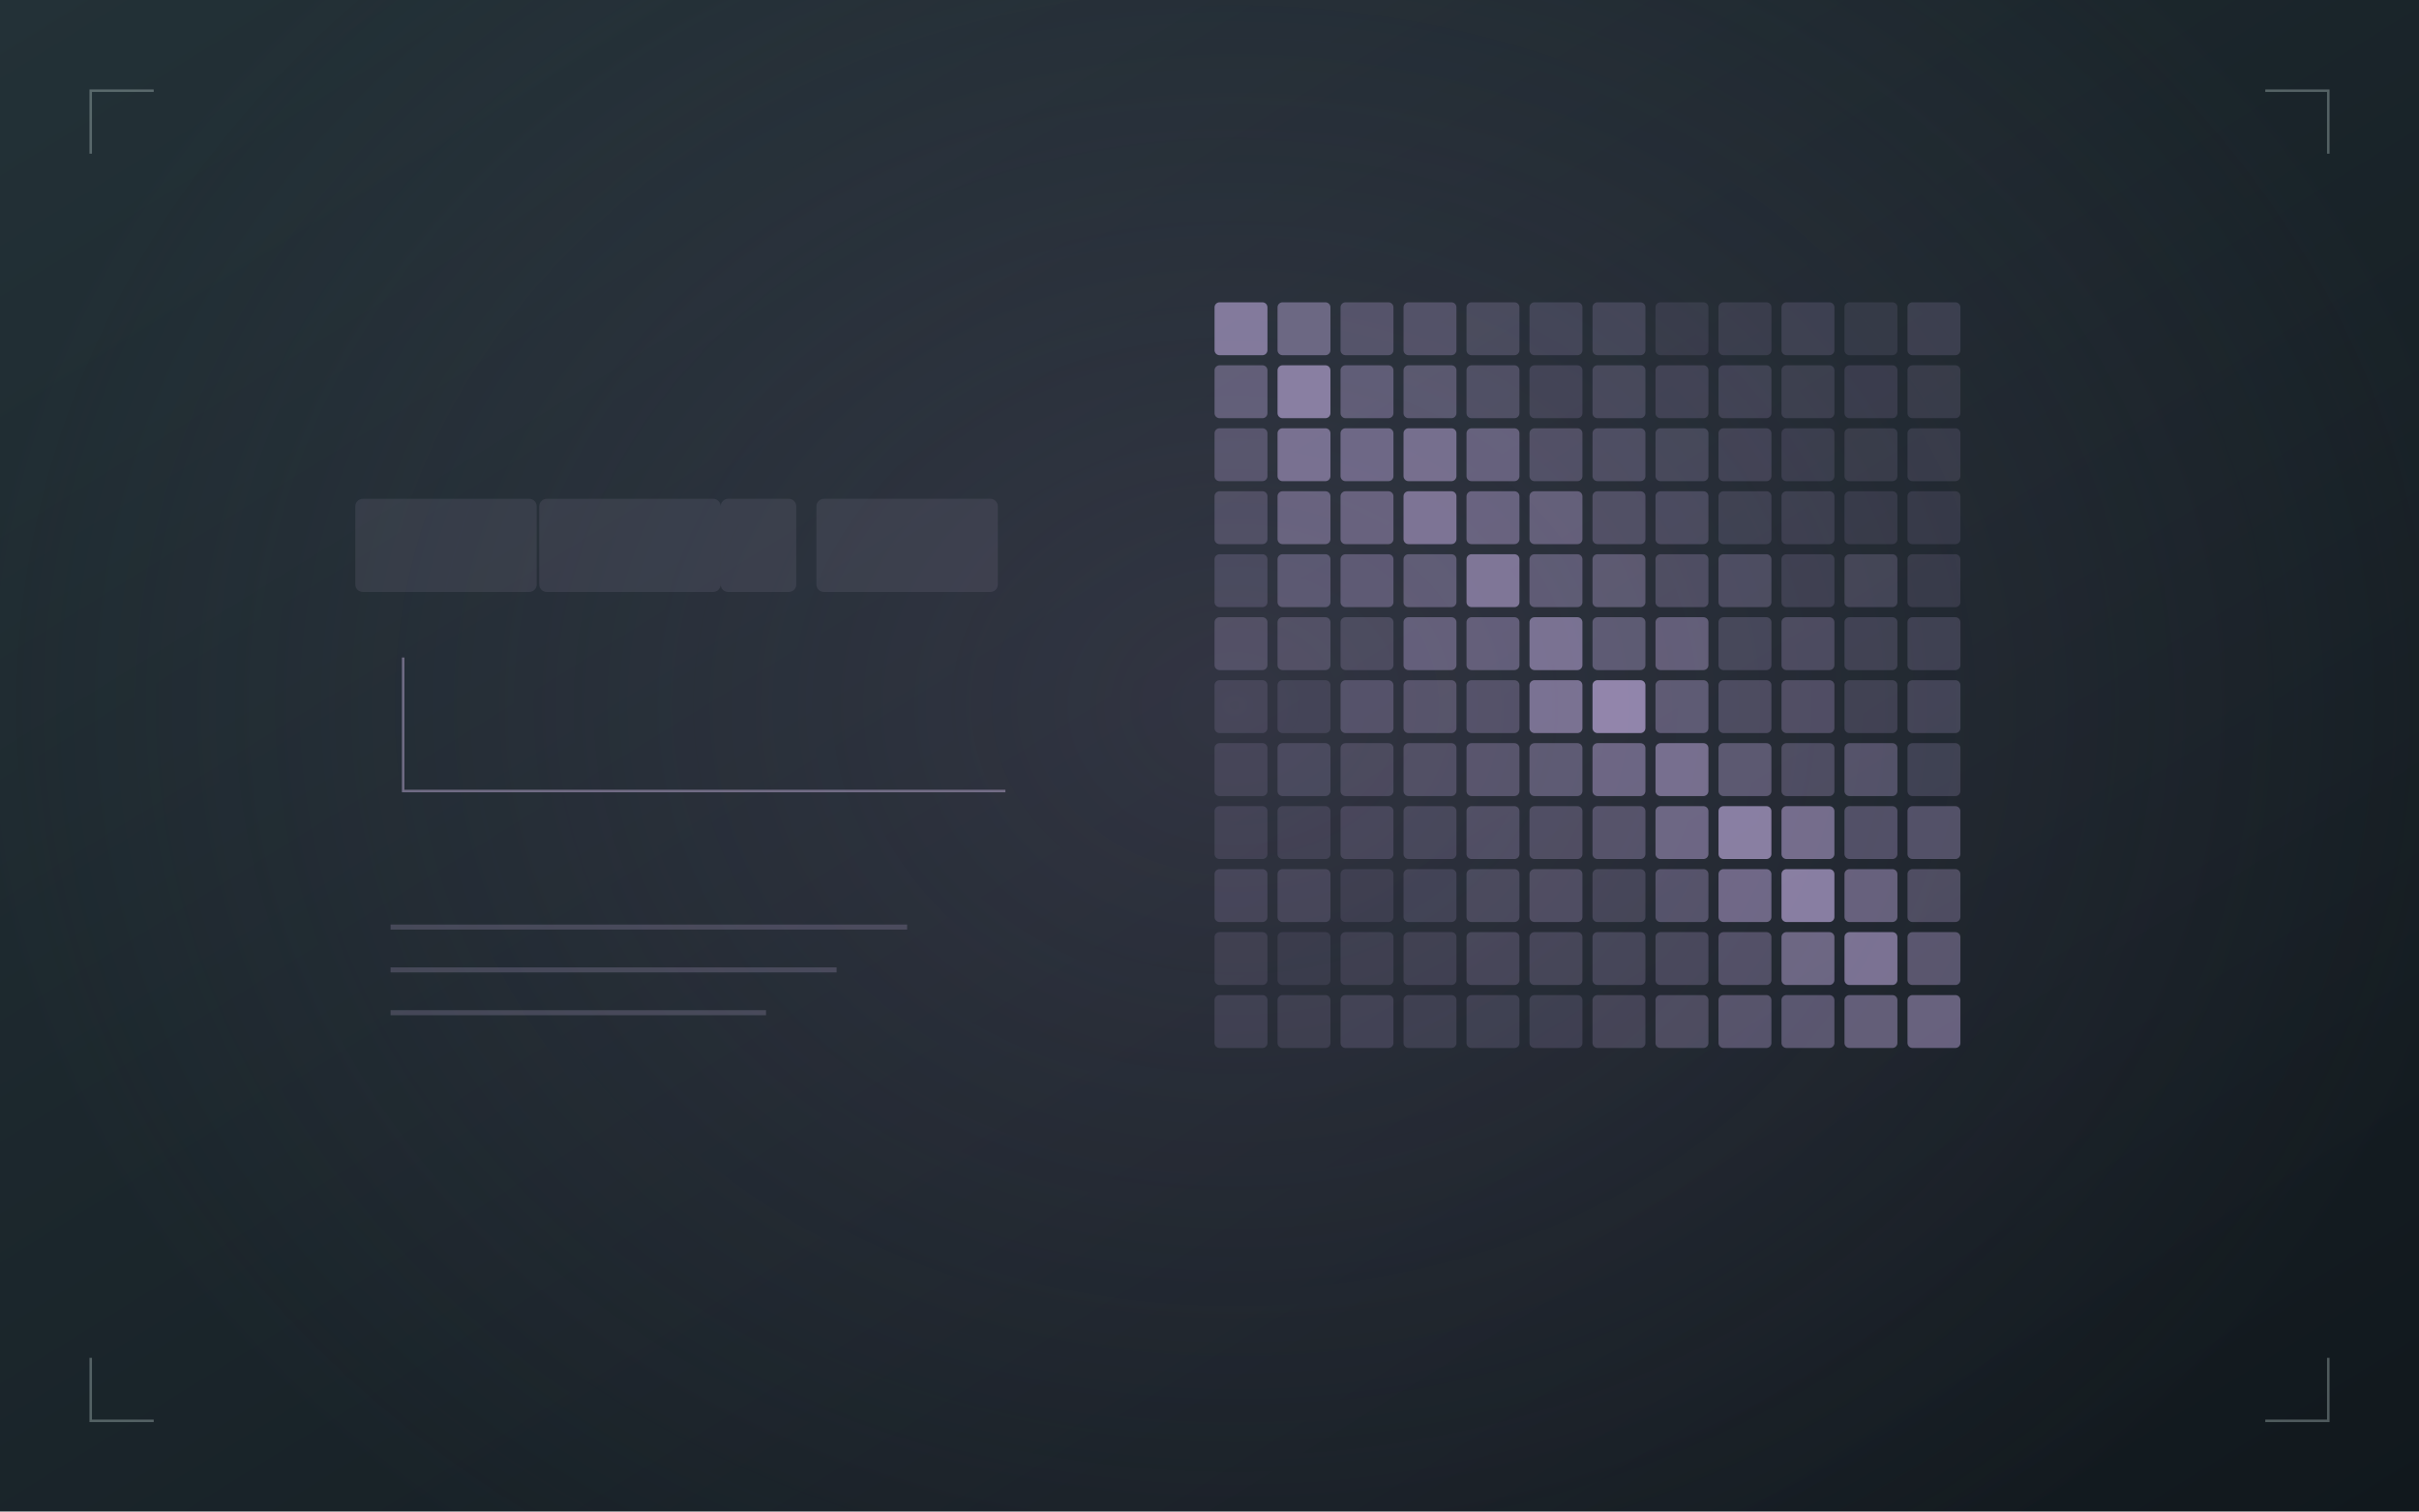
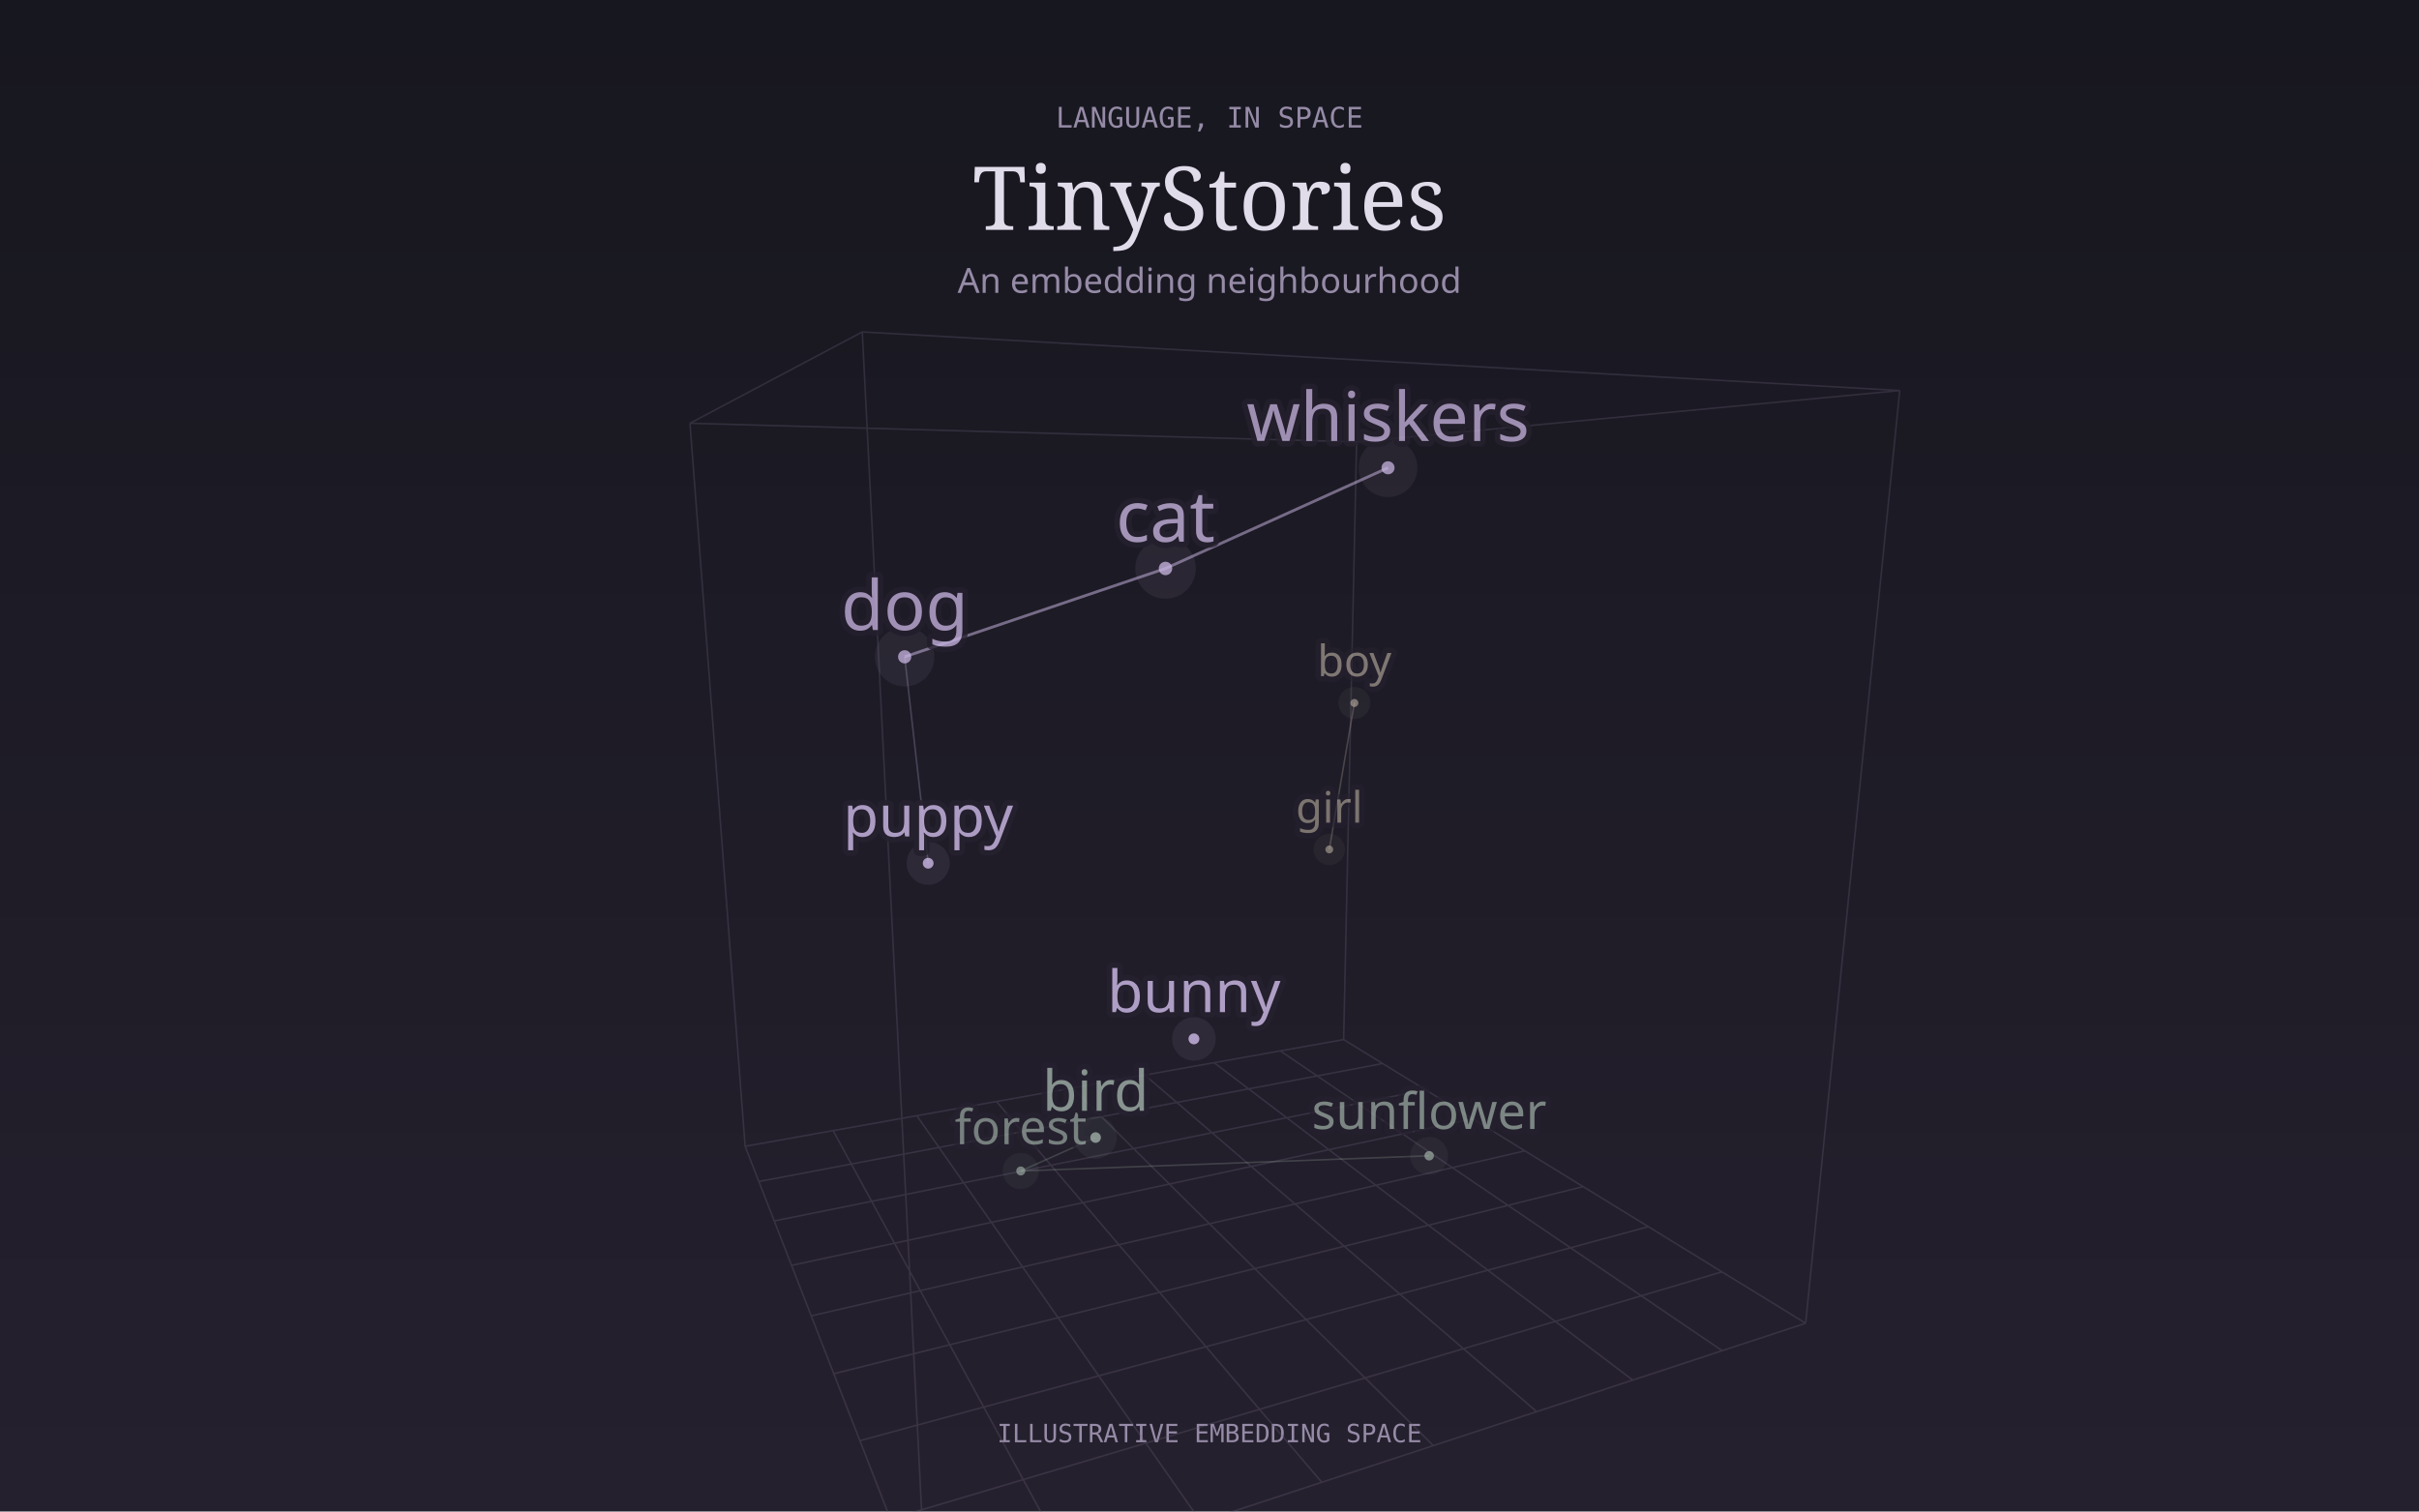
- <svg xmlns="http://www.w3.org/2000/svg" width="1920" height="1200" viewBox="0 0 960 600" role="img">
+ <svg xmlns="http://www.w3.org/2000/svg" width="1920" height="1200" viewBox="0 0 1536 960">
  <defs>
-     <radialGradient id="glow">
-       <stop stop-color="#776388" stop-opacity=".25" />
-       <stop offset="1" stop-color="#776388" stop-opacity="0" />
-     </radialGradient>
-     <linearGradient id="bg" x2="1" y2="1">
-       <stop stop-color="#233137" />
-       <stop offset="1" stop-color="#11181d" />
+     <linearGradient id="bg" x2="0" y2="1">
+       <stop stop-color="#17171f" />
+       <stop offset="1" stop-color="#25202e" />
    </linearGradient>
  </defs>
-   <path fill="url(#bg)" d="M0 0h960v600H0z" />
-   <ellipse cx="490" cy="280" rx="500" ry="420" fill="url(#glow)" />
-   <path d="M36 61V36h25M899 36h25v25M36 539v25h25M899 564h25v-25" fill="none" stroke="#b3c5c2" opacity=".38" />
-   <rect x="482" y="120" width="21" height="21" rx="2" fill="#b4a2d2" opacity="0.64" />
-   <rect x="507" y="120" width="21" height="21" rx="2" fill="#b4a2d2" opacity="0.48" />
-   <rect x="532" y="120" width="21" height="21" rx="2" fill="#b4a2d2" opacity="0.31" />
-   <rect x="557" y="120" width="21" height="21" rx="2" fill="#b4a2d2" opacity="0.30" />
-   <rect x="582" y="120" width="21" height="21" rx="2" fill="#b4a2d2" opacity="0.24" />
-   <rect x="607" y="120" width="21" height="21" rx="2" fill="#b4a2d2" opacity="0.20" />
-   <rect x="632" y="120" width="21" height="21" rx="2" fill="#b4a2d2" opacity="0.21" />
-   <rect x="657" y="120" width="21" height="21" rx="2" fill="#b4a2d2" opacity="0.13" />
-   <rect x="682" y="120" width="21" height="21" rx="2" fill="#b4a2d2" opacity="0.15" />
-   <rect x="707" y="120" width="21" height="21" rx="2" fill="#b4a2d2" opacity="0.18" />
-   <rect x="732" y="120" width="21" height="21" rx="2" fill="#b4a2d2" opacity="0.13" />
-   <rect x="757" y="120" width="21" height="21" rx="2" fill="#b4a2d2" opacity="0.18" />
-   <rect x="482" y="145" width="21" height="21" rx="2" fill="#b4a2d2" opacity="0.40" />
-   <rect x="507" y="145" width="21" height="21" rx="2" fill="#b4a2d2" opacity="0.68" />
-   <rect x="532" y="145" width="21" height="21" rx="2" fill="#b4a2d2" opacity="0.39" />
-   <rect x="557" y="145" width="21" height="21" rx="2" fill="#b4a2d2" opacity="0.35" />
-   <rect x="582" y="145" width="21" height="21" rx="2" fill="#b4a2d2" opacity="0.28" />
-   <rect x="607" y="145" width="21" height="21" rx="2" fill="#b4a2d2" opacity="0.19" />
-   <rect x="632" y="145" width="21" height="21" rx="2" fill="#b4a2d2" opacity="0.23" />
-   <rect x="657" y="145" width="21" height="21" rx="2" fill="#b4a2d2" opacity="0.19" />
-   <rect x="682" y="145" width="21" height="21" rx="2" fill="#b4a2d2" opacity="0.19" />
-   <rect x="707" y="145" width="21" height="21" rx="2" fill="#b4a2d2" opacity="0.17" />
-   <rect x="732" y="145" width="21" height="21" rx="2" fill="#b4a2d2" opacity="0.16" />
-   <rect x="757" y="145" width="21" height="21" rx="2" fill="#b4a2d2" opacity="0.15" />
-   <rect x="482" y="170" width="21" height="21" rx="2" fill="#b4a2d2" opacity="0.32" />
-   <rect x="507" y="170" width="21" height="21" rx="2" fill="#b4a2d2" opacity="0.56" />
-   <rect x="532" y="170" width="21" height="21" rx="2" fill="#b4a2d2" opacity="0.49" />
-   <rect x="557" y="170" width="21" height="21" rx="2" fill="#b4a2d2" opacity="0.55" />
-   <rect x="582" y="170" width="21" height="21" rx="2" fill="#b4a2d2" opacity="0.43" />
-   <rect x="607" y="170" width="21" height="21" rx="2" fill="#b4a2d2" opacity="0.29" />
-   <rect x="632" y="170" width="21" height="21" rx="2" fill="#b4a2d2" opacity="0.27" />
-   <rect x="657" y="170" width="21" height="21" rx="2" fill="#b4a2d2" opacity="0.23" />
-   <rect x="682" y="170" width="21" height="21" rx="2" fill="#b4a2d2" opacity="0.20" />
-   <rect x="707" y="170" width="21" height="21" rx="2" fill="#b4a2d2" opacity="0.16" />
-   <rect x="732" y="170" width="21" height="21" rx="2" fill="#b4a2d2" opacity="0.15" />
-   <rect x="757" y="170" width="21" height="21" rx="2" fill="#b4a2d2" opacity="0.15" />
-   <rect x="482" y="195" width="21" height="21" rx="2" fill="#b4a2d2" opacity="0.26" />
-   <rect x="507" y="195" width="21" height="21" rx="2" fill="#b4a2d2" opacity="0.44" />
-   <rect x="532" y="195" width="21" height="21" rx="2" fill="#b4a2d2" opacity="0.43" />
-   <rect x="557" y="195" width="21" height="21" rx="2" fill="#b4a2d2" opacity="0.59" />
-   <rect x="582" y="195" width="21" height="21" rx="2" fill="#b4a2d2" opacity="0.45" />
-   <rect x="607" y="195" width="21" height="21" rx="2" fill="#b4a2d2" opacity="0.42" />
-   <rect x="632" y="195" width="21" height="21" rx="2" fill="#b4a2d2" opacity="0.29" />
-   <rect x="657" y="195" width="21" height="21" rx="2" fill="#b4a2d2" opacity="0.25" />
-   <rect x="682" y="195" width="21" height="21" rx="2" fill="#b4a2d2" opacity="0.18" />
-   <rect x="707" y="195" width="21" height="21" rx="2" fill="#b4a2d2" opacity="0.17" />
-   <rect x="732" y="195" width="21" height="21" rx="2" fill="#b4a2d2" opacity="0.14" />
-   <rect x="757" y="195" width="21" height="21" rx="2" fill="#b4a2d2" opacity="0.14" />
-   <rect x="482" y="220" width="21" height="21" rx="2" fill="#b4a2d2" opacity="0.21" />
-   <rect x="507" y="220" width="21" height="21" rx="2" fill="#b4a2d2" opacity="0.34" />
-   <rect x="532" y="220" width="21" height="21" rx="2" fill="#b4a2d2" opacity="0.36" />
-   <rect x="557" y="220" width="21" height="21" rx="2" fill="#b4a2d2" opacity="0.38" />
-   <rect x="582" y="220" width="21" height="21" rx="2" fill="#b4a2d2" opacity="0.61" />
-   <rect x="607" y="220" width="21" height="21" rx="2" fill="#b4a2d2" opacity="0.38" />
-   <rect x="632" y="220" width="21" height="21" rx="2" fill="#b4a2d2" opacity="0.37" />
-   <rect x="657" y="220" width="21" height="21" rx="2" fill="#b4a2d2" opacity="0.28" />
-   <rect x="682" y="220" width="21" height="21" rx="2" fill="#b4a2d2" opacity="0.28" />
-   <rect x="707" y="220" width="21" height="21" rx="2" fill="#b4a2d2" opacity="0.18" />
-   <rect x="732" y="220" width="21" height="21" rx="2" fill="#b4a2d2" opacity="0.22" />
-   <rect x="757" y="220" width="21" height="21" rx="2" fill="#b4a2d2" opacity="0.15" />
-   <rect x="482" y="245" width="21" height="21" rx="2" fill="#b4a2d2" opacity="0.26" />
-   <rect x="507" y="245" width="21" height="21" rx="2" fill="#b4a2d2" opacity="0.26" />
-   <rect x="532" y="245" width="21" height="21" rx="2" fill="#b4a2d2" opacity="0.22" />
-   <rect x="557" y="245" width="21" height="21" rx="2" fill="#b4a2d2" opacity="0.41" />
-   <rect x="582" y="245" width="21" height="21" rx="2" fill="#b4a2d2" opacity="0.41" />
-   <rect x="607" y="245" width="21" height="21" rx="2" fill="#b4a2d2" opacity="0.58" />
-   <rect x="632" y="245" width="21" height="21" rx="2" fill="#b4a2d2" opacity="0.38" />
-   <rect x="657" y="245" width="21" height="21" rx="2" fill="#b4a2d2" opacity="0.42" />
-   <rect x="682" y="245" width="21" height="21" rx="2" fill="#b4a2d2" opacity="0.23" />
-   <rect x="707" y="245" width="21" height="21" rx="2" fill="#b4a2d2" opacity="0.27" />
-   <rect x="732" y="245" width="21" height="21" rx="2" fill="#b4a2d2" opacity="0.20" />
-   <rect x="757" y="245" width="21" height="21" rx="2" fill="#b4a2d2" opacity="0.20" />
-   <rect x="482" y="270" width="21" height="21" rx="2" fill="#b4a2d2" opacity="0.17" />
-   <rect x="507" y="270" width="21" height="21" rx="2" fill="#b4a2d2" opacity="0.16" />
-   <rect x="532" y="270" width="21" height="21" rx="2" fill="#b4a2d2" opacity="0.29" />
-   <rect x="557" y="270" width="21" height="21" rx="2" fill="#b4a2d2" opacity="0.31" />
-   <rect x="582" y="270" width="21" height="21" rx="2" fill="#b4a2d2" opacity="0.30" />
-   <rect x="607" y="270" width="21" height="21" rx="2" fill="#b4a2d2" opacity="0.58" />
-   <rect x="632" y="270" width="21" height="21" rx="2" fill="#b4a2d2" opacity="0.75" />
-   <rect x="657" y="270" width="21" height="21" rx="2" fill="#b4a2d2" opacity="0.39" />
-   <rect x="682" y="270" width="21" height="21" rx="2" fill="#b4a2d2" opacity="0.27" />
-   <rect x="707" y="270" width="21" height="21" rx="2" fill="#b4a2d2" opacity="0.30" />
-   <rect x="732" y="270" width="21" height="21" rx="2" fill="#b4a2d2" opacity="0.20" />
-   <rect x="757" y="270" width="21" height="21" rx="2" fill="#b4a2d2" opacity="0.23" />
-   <rect x="482" y="295" width="21" height="21" rx="2" fill="#b4a2d2" opacity="0.17" />
-   <rect x="507" y="295" width="21" height="21" rx="2" fill="#b4a2d2" opacity="0.21" />
-   <rect x="532" y="295" width="21" height="21" rx="2" fill="#b4a2d2" opacity="0.22" />
-   <rect x="557" y="295" width="21" height="21" rx="2" fill="#b4a2d2" opacity="0.27" />
-   <rect x="582" y="295" width="21" height="21" rx="2" fill="#b4a2d2" opacity="0.33" />
-   <rect x="607" y="295" width="21" height="21" rx="2" fill="#b4a2d2" opacity="0.38" />
-   <rect x="632" y="295" width="21" height="21" rx="2" fill="#b4a2d2" opacity="0.49" />
-   <rect x="657" y="295" width="21" height="21" rx="2" fill="#b4a2d2" opacity="0.57" />
-   <rect x="682" y="295" width="21" height="21" rx="2" fill="#b4a2d2" opacity="0.38" />
-   <rect x="707" y="295" width="21" height="21" rx="2" fill="#b4a2d2" opacity="0.29" />
-   <rect x="732" y="295" width="21" height="21" rx="2" fill="#b4a2d2" opacity="0.34" />
-   <rect x="757" y="295" width="21" height="21" rx="2" fill="#b4a2d2" opacity="0.21" />
-   <rect x="482" y="320" width="21" height="21" rx="2" fill="#b4a2d2" opacity="0.16" />
-   <rect x="507" y="320" width="21" height="21" rx="2" fill="#b4a2d2" opacity="0.16" />
-   <rect x="532" y="320" width="21" height="21" rx="2" fill="#b4a2d2" opacity="0.20" />
-   <rect x="557" y="320" width="21" height="21" rx="2" fill="#b4a2d2" opacity="0.21" />
-   <rect x="582" y="320" width="21" height="21" rx="2" fill="#b4a2d2" opacity="0.28" />
-   <rect x="607" y="320" width="21" height="21" rx="2" fill="#b4a2d2" opacity="0.28" />
-   <rect x="632" y="320" width="21" height="21" rx="2" fill="#b4a2d2" opacity="0.33" />
-   <rect x="657" y="320" width="21" height="21" rx="2" fill="#b4a2d2" opacity="0.50" />
-   <rect x="682" y="320" width="21" height="21" rx="2" fill="#b4a2d2" opacity="0.70" />
-   <rect x="707" y="320" width="21" height="21" rx="2" fill="#b4a2d2" opacity="0.56" />
-   <rect x="732" y="320" width="21" height="21" rx="2" fill="#b4a2d2" opacity="0.33" />
-   <rect x="757" y="320" width="21" height="21" rx="2" fill="#b4a2d2" opacity="0.34" />
-   <rect x="482" y="345" width="21" height="21" rx="2" fill="#b4a2d2" opacity="0.19" />
-   <rect x="507" y="345" width="21" height="21" rx="2" fill="#b4a2d2" opacity="0.20" />
-   <rect x="532" y="345" width="21" height="21" rx="2" fill="#b4a2d2" opacity="0.14" />
-   <rect x="557" y="345" width="21" height="21" rx="2" fill="#b4a2d2" opacity="0.18" />
-   <rect x="582" y="345" width="21" height="21" rx="2" fill="#b4a2d2" opacity="0.24" />
-   <rect x="607" y="345" width="21" height="21" rx="2" fill="#b4a2d2" opacity="0.28" />
-   <rect x="632" y="345" width="21" height="21" rx="2" fill="#b4a2d2" opacity="0.22" />
-   <rect x="657" y="345" width="21" height="21" rx="2" fill="#b4a2d2" opacity="0.34" />
-   <rect x="682" y="345" width="21" height="21" rx="2" fill="#b4a2d2" opacity="0.52" />
-   <rect x="707" y="345" width="21" height="21" rx="2" fill="#b4a2d2" opacity="0.70" />
-   <rect x="732" y="345" width="21" height="21" rx="2" fill="#b4a2d2" opacity="0.47" />
-   <rect x="757" y="345" width="21" height="21" rx="2" fill="#b4a2d2" opacity="0.31" />
-   <rect x="482" y="370" width="21" height="21" rx="2" fill="#b4a2d2" opacity="0.15" />
-   <rect x="507" y="370" width="21" height="21" rx="2" fill="#b4a2d2" opacity="0.12" />
-   <rect x="532" y="370" width="21" height="21" rx="2" fill="#b4a2d2" opacity="0.15" />
-   <rect x="557" y="370" width="21" height="21" rx="2" fill="#b4a2d2" opacity="0.17" />
-   <rect x="582" y="370" width="21" height="21" rx="2" fill="#b4a2d2" opacity="0.22" />
-   <rect x="607" y="370" width="21" height="21" rx="2" fill="#b4a2d2" opacity="0.22" />
-   <rect x="632" y="370" width="21" height="21" rx="2" fill="#b4a2d2" opacity="0.23" />
-   <rect x="657" y="370" width="21" height="21" rx="2" fill="#b4a2d2" opacity="0.25" />
-   <rect x="682" y="370" width="21" height="21" rx="2" fill="#b4a2d2" opacity="0.33" />
-   <rect x="707" y="370" width="21" height="21" rx="2" fill="#b4a2d2" opacity="0.51" />
-   <rect x="732" y="370" width="21" height="21" rx="2" fill="#b4a2d2" opacity="0.61" />
-   <rect x="757" y="370" width="21" height="21" rx="2" fill="#b4a2d2" opacity="0.39" />
-   <rect x="482" y="395" width="21" height="21" rx="2" fill="#b4a2d2" opacity="0.17" />
-   <rect x="507" y="395" width="21" height="21" rx="2" fill="#b4a2d2" opacity="0.16" />
-   <rect x="532" y="395" width="21" height="21" rx="2" fill="#b4a2d2" opacity="0.19" />
-   <rect x="557" y="395" width="21" height="21" rx="2" fill="#b4a2d2" opacity="0.17" />
-   <rect x="582" y="395" width="21" height="21" rx="2" fill="#b4a2d2" opacity="0.18" />
-   <rect x="607" y="395" width="21" height="21" rx="2" fill="#b4a2d2" opacity="0.18" />
-   <rect x="632" y="395" width="21" height="21" rx="2" fill="#b4a2d2" opacity="0.22" />
-   <rect x="657" y="395" width="21" height="21" rx="2" fill="#b4a2d2" opacity="0.29" />
-   <rect x="682" y="395" width="21" height="21" rx="2" fill="#b4a2d2" opacity="0.36" />
-   <rect x="707" y="395" width="21" height="21" rx="2" fill="#b4a2d2" opacity="0.39" />
-   <rect x="732" y="395" width="21" height="21" rx="2" fill="#b4a2d2" opacity="0.45" />
-   <rect x="757" y="395" width="21" height="21" rx="2" fill="#b4a2d2" opacity="0.49" />
-   <rect x="141" y="198" width="72" height="37" rx="3" fill="#c0b0ce" opacity=".11" />
-   <rect x="214" y="198" width="72" height="37" rx="3" fill="#c0b0ce" opacity=".11" />
-   <rect x="286" y="198" width="30" height="37" rx="3" fill="#c0b0ce" opacity=".11" />
-   <rect x="324" y="198" width="72" height="37" rx="3" fill="#c0b0ce" opacity=".11" />
-   <path d="M160.00,261.00 L160.00,314.00 L399.00,314.00" fill="none" stroke="#a194b7" stroke-width="1" opacity="0.6" />
-   <path d="M155.00,368.00 L360.00,368.00" fill="none" stroke="#b0a1c7" stroke-width="2" opacity="0.25" />
-   <path d="M155.00,385.00 L332.00,385.00" fill="none" stroke="#b0a1c7" stroke-width="2" opacity="0.25" />
-   <path d="M155.00,402.00 L304.00,402.00" fill="none" stroke="#b0a1c7" stroke-width="2" opacity="0.25" />
+   <path d="M0 0H1536V960H0Z" fill="url(#bg)" />
+   <g text-anchor="middle">
+     <text x="768" y="81" fill="#968ba7" font-family="monospace" font-size="18">LANGUAGE, IN SPACE</text>
+     <text x="768" y="146" fill="#e1dce9" font-family="Georgia, serif" font-size="56">TinyStories</text>
+     <text x="768" y="186" fill="#968ba7" font-family="sans-serif" font-size="22">An embedding neighbourhood</text>
+     <text x="768" y="916" fill="#968ba7" font-family="monospace" font-size="16">ILLUSTRATIVE EMBEDDING SPACE</text>
+   </g>
+   <path d="M473.14 728.05L588.44 1023.88M473.14 728.05L853.18 660.26M529.01 718.08L679.28 994.02M481.85 750.41L877.96 675.47M582.14 708.61L762.60 966.63M491.61 775.45L905.13 692.17M632.73 699.58L839.30 941.42M502.61 803.68L935.09 710.56M680.95 690.98L910.14 918.13M515.11 835.74L968.27 730.94M726.96 682.78L975.77 896.56M529.43 872.48L1005.23 753.64M770.92 674.93L1036.73 876.52M546.00 915.01L1046.65 779.08M812.95 667.44L1093.52 857.85M565.41 964.80L1093.39 807.78M853.18 660.26L1146.54 840.43M588.44 1023.88L1146.54 840.43M473.14 728.05L438.10 268.82M588.44 1023.88L547.53 210.81M438.10 268.82L547.53 210.81M438.10 268.82L861.41 280.69M853.18 660.26L861.41 280.69M1146.54 840.43L1206.29 248.04M861.41 280.69L1206.29 248.04M547.53 210.81L1206.29 248.04" fill="none" stroke="#70657f" stroke-opacity=".28" />
+   <path d="M574.44 417.15L740.07 361.04" fill="none" stroke="#c9b6e2" stroke-width="1.8" opacity="0.52" />
+   <path d="M740.07 361.04L881.36 297.10" fill="none" stroke="#c9b6e2" stroke-width="1.8" opacity="0.52" />
+   <path d="M574.44 417.15L589.36 548.26" fill="none" stroke="#c9b6e2" stroke-width="1" opacity="0.25" />
+   <path d="M860.00 446.49L844.06 539.49" fill="none" stroke="#cbbfae" stroke-width="1" opacity="0.25" />
+   <path d="M648.16 743.71L695.68 722.48" fill="none" stroke="#9eaea5" stroke-width="1" opacity="0.25" />
+   <path d="M648.16 743.71L907.48 734.06" fill="none" stroke="#9eaea5" stroke-width="1" opacity="0.25" />
+   <g fill="#cbbfae" opacity="0.538">
+     <circle cx="844.063" cy="539.492" r="9.946" opacity=".1" />
+     <circle cx="844.063" cy="539.492" r="2.486" />
+     <text x="844.063" y="522.492" text-anchor="middle" font-family="sans-serif" font-size="27.52" font-weight="400" stroke="#25202e" stroke-width="7" stroke-linejoin="round" paint-order="stroke">girl</text>
+   </g>
+   <g fill="#cbbfae" opacity="0.559">
+     <circle cx="859.995" cy="446.486" r="10.148" opacity=".1" />
+     <circle cx="859.995" cy="446.486" r="2.537" />
+     <text x="859.995" y="429.486" text-anchor="middle" font-family="sans-serif" font-size="27.52" font-weight="400" stroke="#25202e" stroke-width="7" stroke-linejoin="round" paint-order="stroke">boy</text>
+   </g>
+   <g fill="#9eaea5" opacity="0.678">
+     <circle cx="648.157" cy="743.71" r="11.456" opacity=".1" />
+     <circle cx="648.157" cy="743.71" r="2.864" />
+     <text x="648.157" y="726.71" text-anchor="middle" font-family="sans-serif" font-size="30.55" font-weight="400" stroke="#25202e" stroke-width="7" stroke-linejoin="round" paint-order="stroke">forest</text>
+   </g>
+   <g fill="#9eaea5" opacity="0.719">
+     <circle cx="907.478" cy="734.057" r="11.987" opacity=".1" />
+     <circle cx="907.478" cy="734.057" r="2.997" />
+     <text x="907.478" y="717.057" text-anchor="middle" font-family="sans-serif" font-size="31.964" font-weight="400" stroke="#25202e" stroke-width="7" stroke-linejoin="round" paint-order="stroke">sunflower</text>
+   </g>
+   <g fill="#c9b6e2" opacity="0.75">
+     <circle cx="881.362" cy="297.101" r="18.636" opacity=".1" />
+     <circle cx="881.362" cy="297.101" r="4.141" />
+     <text x="881.362" y="280.101" text-anchor="middle" font-family="sans-serif" font-size="43.485" font-weight="500" stroke="#25202e" stroke-width="7" stroke-linejoin="round" paint-order="stroke">whiskers</text>
+   </g>
+   <g fill="#c9b6e2" opacity="0.76">
+     <circle cx="574.445" cy="417.154" r="18.862" opacity=".1" />
+     <circle cx="574.445" cy="417.154" r="4.192" />
+     <text x="574.445" y="400.154" text-anchor="middle" font-family="sans-serif" font-size="44.011" font-weight="500" stroke="#25202e" stroke-width="7" stroke-linejoin="round" paint-order="stroke">dog</text>
+   </g>
+   <g fill="#c9b6e2" opacity="0.777">
+     <circle cx="740.067" cy="361.036" r="19.245" opacity=".1" />
+     <circle cx="740.067" cy="361.036" r="4.277" />
+     <text x="740.067" y="344.036" text-anchor="middle" font-family="sans-serif" font-size="44.905" font-weight="500" stroke="#25202e" stroke-width="7" stroke-linejoin="round" paint-order="stroke">cat</text>
+   </g>
+   <g fill="#9eaea5" opacity="0.815">
+     <circle cx="695.677" cy="722.482" r="13.45" opacity=".1" />
+     <circle cx="695.677" cy="722.482" r="3.362" />
+     <text x="695.677" y="705.482" text-anchor="middle" font-family="sans-serif" font-size="35.865" font-weight="400" stroke="#25202e" stroke-width="7" stroke-linejoin="round" paint-order="stroke">bird</text>
+   </g>
+   <g fill="#c9b6e2" opacity="0.829">
+     <circle cx="589.364" cy="548.257" r="13.697" opacity=".1" />
+     <circle cx="589.364" cy="548.257" r="3.424" />
+     <text x="589.364" y="531.257" text-anchor="middle" font-family="sans-serif" font-size="36.525" font-weight="400" stroke="#25202e" stroke-width="7" stroke-linejoin="round" paint-order="stroke">puppy</text>
+   </g>
+   <g fill="#c9b6e2" opacity="0.837">
+     <circle cx="758.108" cy="659.811" r="13.844" opacity=".1" />
+     <circle cx="758.108" cy="659.811" r="3.461" />
+     <text x="758.108" y="642.811" text-anchor="middle" font-family="sans-serif" font-size="36.917" font-weight="400" stroke="#25202e" stroke-width="7" stroke-linejoin="round" paint-order="stroke">bunny</text>
+   </g>
</svg>
